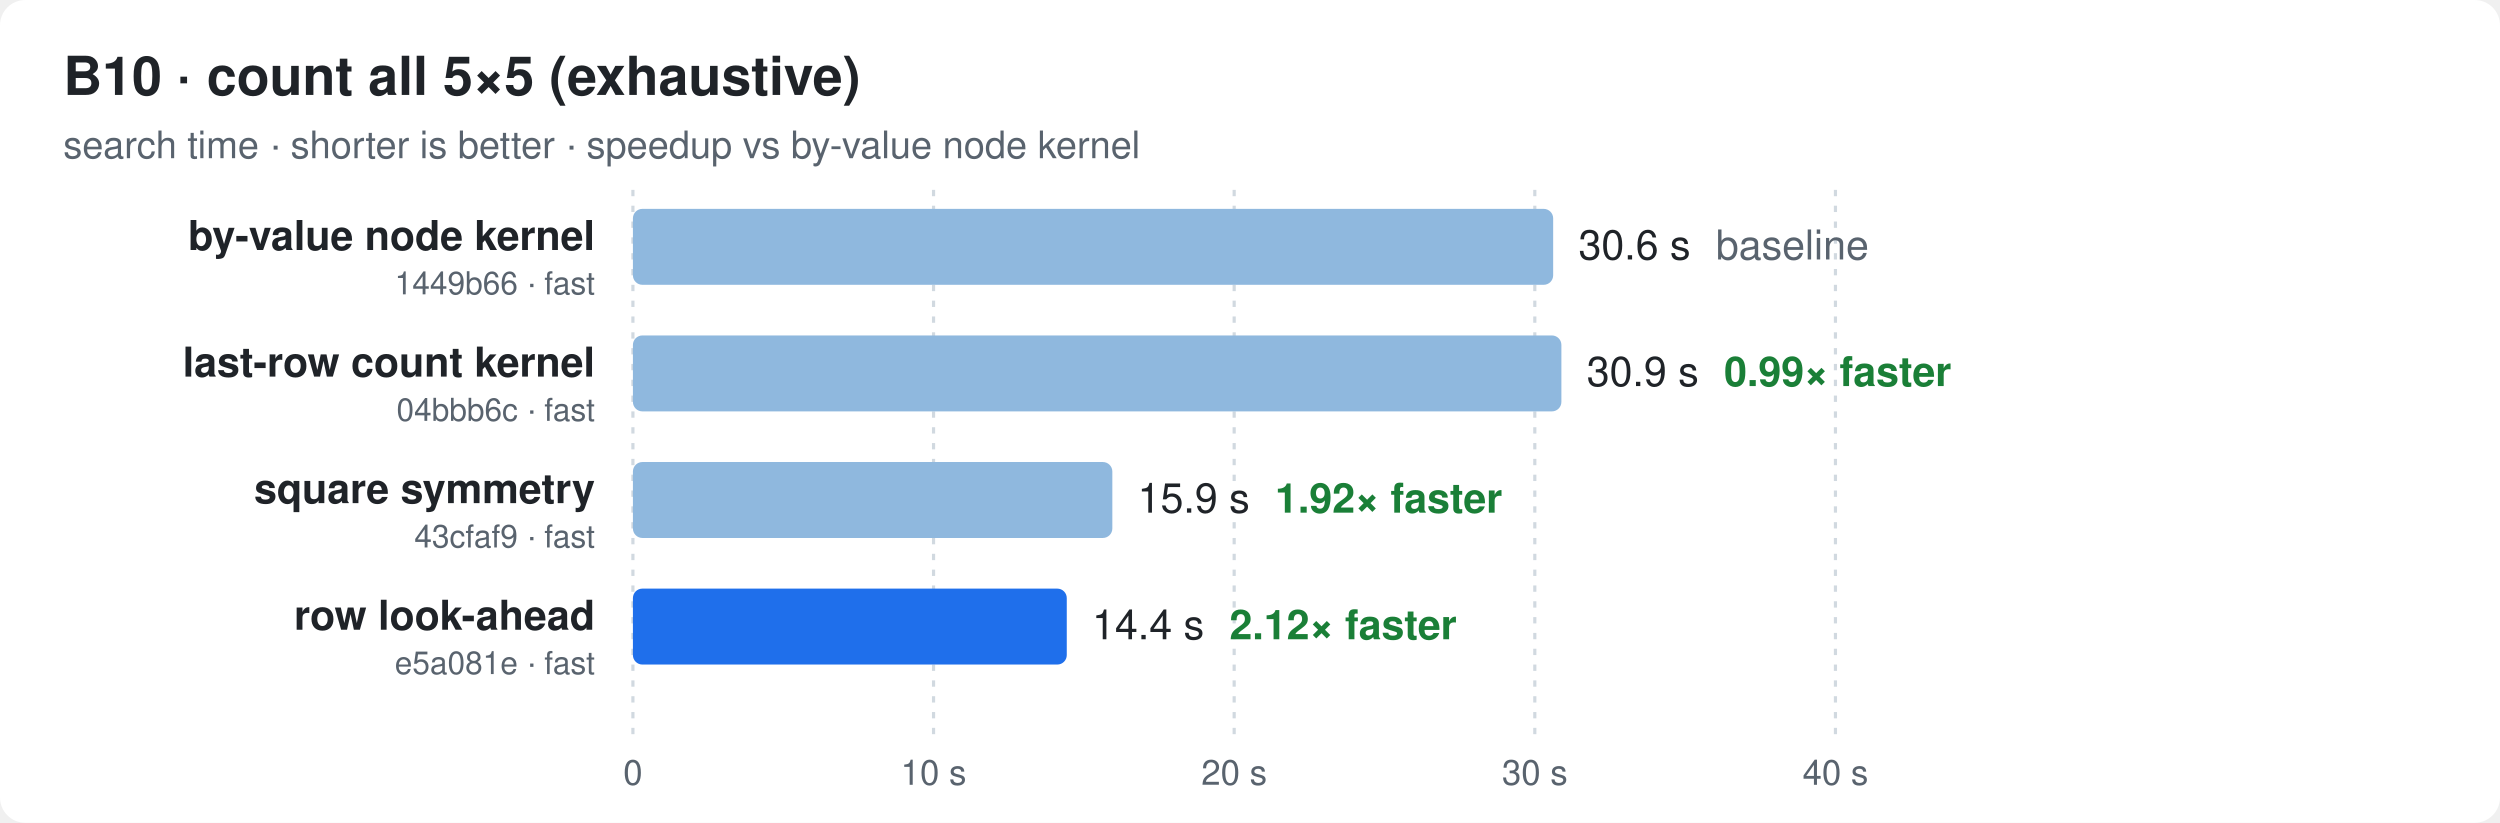
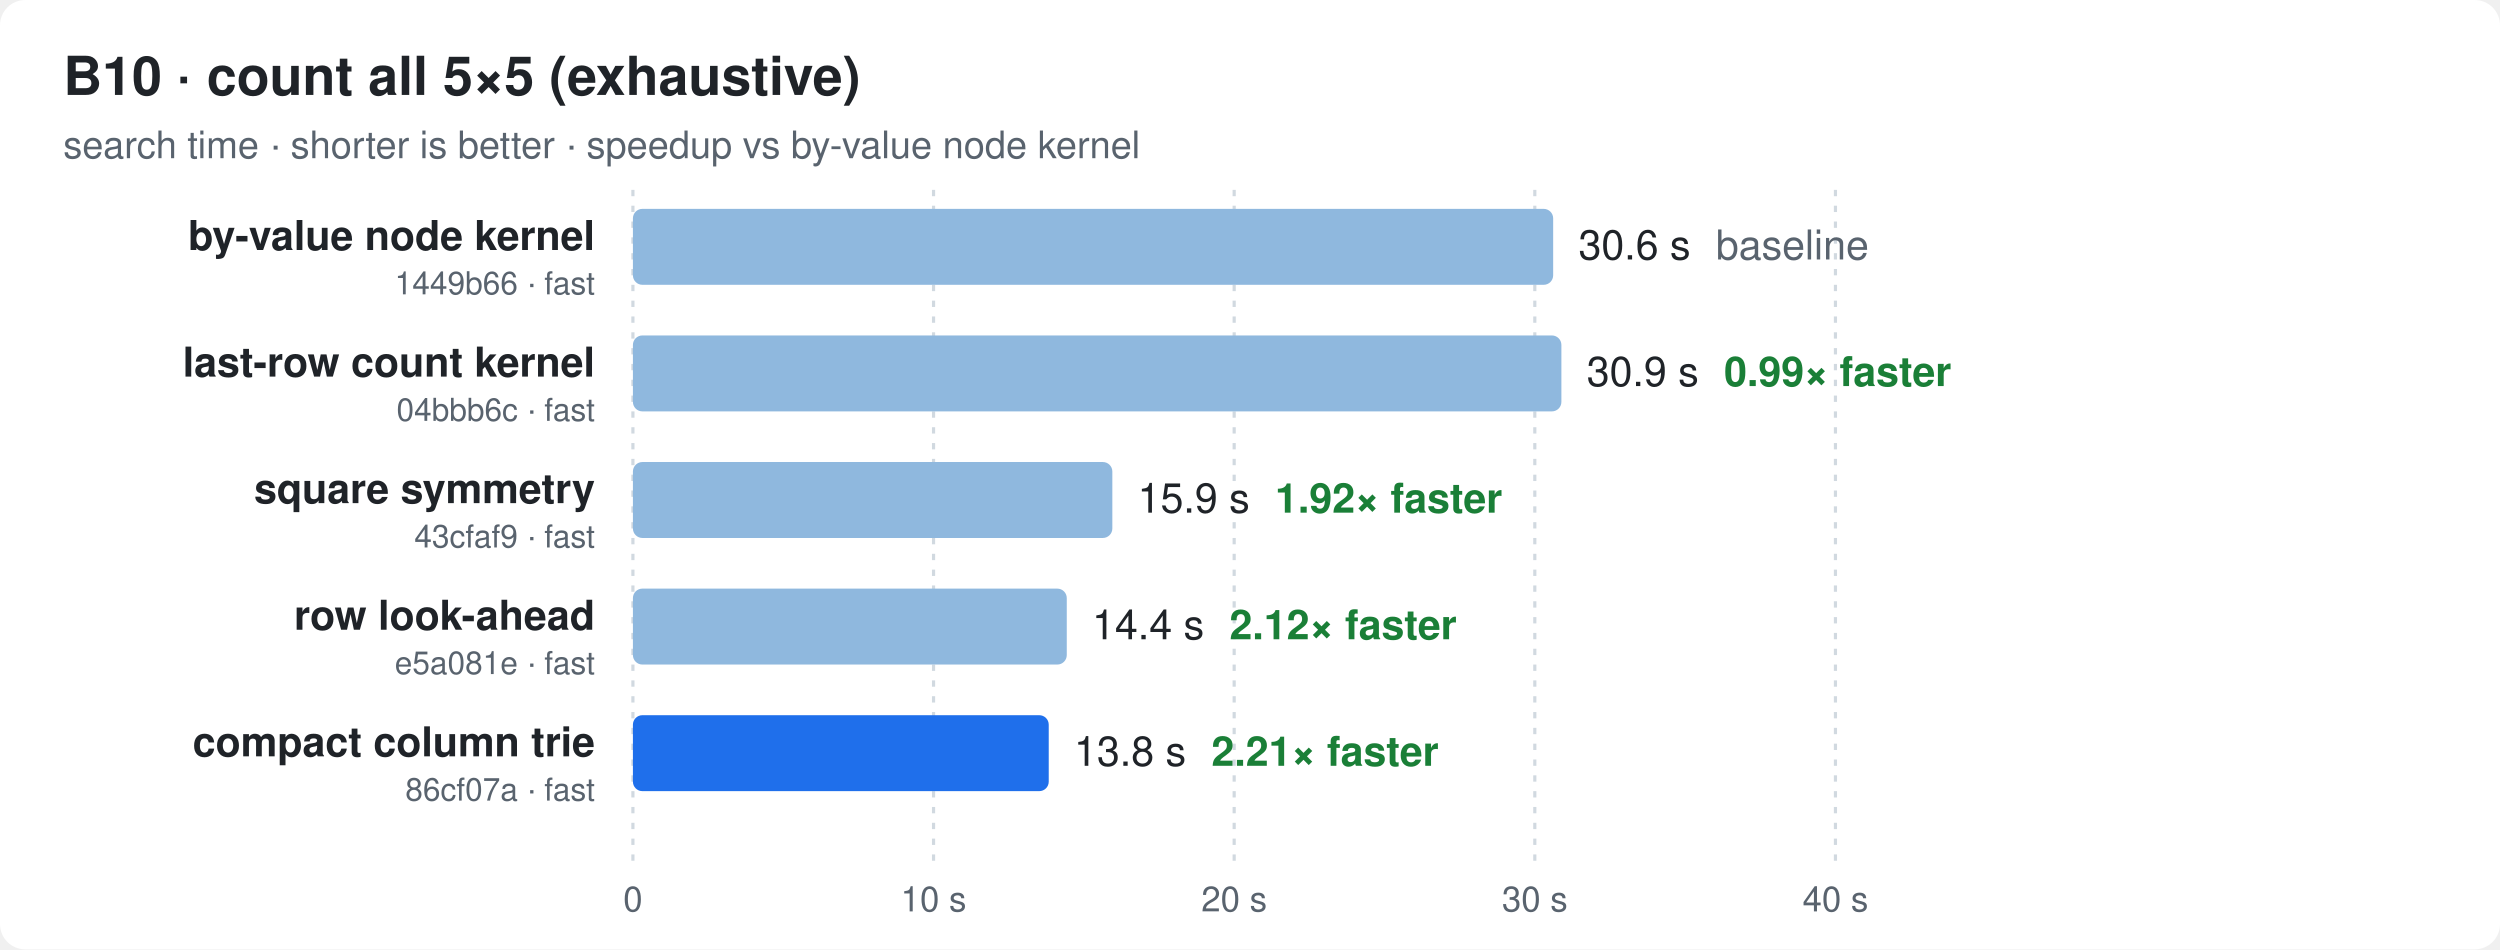
- <svg xmlns="http://www.w3.org/2000/svg" width="790" height="260" viewBox="0 0 790 260" font-family="ui-sans-serif,-apple-system,Segoe UI,Helvetica,Arial,sans-serif">
+ <svg xmlns="http://www.w3.org/2000/svg" width="790" height="300" viewBox="0 0 790 300" font-family="ui-sans-serif,-apple-system,Segoe UI,Helvetica,Arial,sans-serif">
  <style>
  .bg{fill:#ffffff} .t{fill:#1f2328} .m{fill:#59636e} .g{stroke:#d1d9e0}
  .bar{fill:#8fb8de} .best{fill:#1f6feb} .x{fill:#1a7f37;font-weight:600}
  @media (prefers-color-scheme: dark){
    .bg{fill:#0d1117} .t{fill:#e6edf3} .m{fill:#9198a1} .g{stroke:#30363d}
    .bar{fill:#2f5f8f} .best{fill:#4493f8} .x{fill:#3fb950}
  }
</style>
-   <rect class="bg" width="790" height="260" rx="8" />
+   <rect class="bg" width="790" height="300" rx="8" />
  <text class="t" x="20" y="30" font-size="17" font-weight="700">B10 · count all 5×5 (exhaustive)</text>
  <text class="m" x="20" y="50" font-size="12">search time · shorter is better · speedup vs by-value node kernel</text>
-   <line class="g" x1="200.0" x2="200.0" y1="60" y2="232" stroke-dasharray="2 3" />
-   <text class="m" x="200.0" y="248" font-size="11" text-anchor="middle">0</text>
-   <line class="g" x1="295.0" x2="295.0" y1="60" y2="232" stroke-dasharray="2 3" />
-   <text class="m" x="295.0" y="248" font-size="11" text-anchor="middle">10 s</text>
-   <line class="g" x1="390.0" x2="390.0" y1="60" y2="232" stroke-dasharray="2 3" />
-   <text class="m" x="390.0" y="248" font-size="11" text-anchor="middle">20 s</text>
-   <line class="g" x1="485.0" x2="485.0" y1="60" y2="232" stroke-dasharray="2 3" />
-   <text class="m" x="485.0" y="248" font-size="11" text-anchor="middle">30 s</text>
-   <line class="g" x1="580.0" x2="580.0" y1="60" y2="232" stroke-dasharray="2 3" />
-   <text class="m" x="580.0" y="248" font-size="11" text-anchor="middle">40 s</text>
+   <line class="g" x1="200.0" x2="200.0" y1="60" y2="272" stroke-dasharray="2 3" />
+   <text class="m" x="200.0" y="288" font-size="11" text-anchor="middle">0</text>
+   <line class="g" x1="295.0" x2="295.0" y1="60" y2="272" stroke-dasharray="2 3" />
+   <text class="m" x="295.0" y="288" font-size="11" text-anchor="middle">10 s</text>
+   <line class="g" x1="390.0" x2="390.0" y1="60" y2="272" stroke-dasharray="2 3" />
+   <text class="m" x="390.0" y="288" font-size="11" text-anchor="middle">20 s</text>
+   <line class="g" x1="485.0" x2="485.0" y1="60" y2="272" stroke-dasharray="2 3" />
+   <text class="m" x="485.0" y="288" font-size="11" text-anchor="middle">30 s</text>
+   <line class="g" x1="580.0" x2="580.0" y1="60" y2="272" stroke-dasharray="2 3" />
+   <text class="m" x="580.0" y="288" font-size="11" text-anchor="middle">40 s</text>
  <text class="t" x="188" y="79.0" font-size="13" font-weight="600" text-anchor="end">by-value node kernel</text>
  <text class="m" x="188" y="93.0" font-size="10" text-anchor="end">1449b66 · fast</text>
  <rect class="bar" x="200" y="66" width="290.8" height="24" rx="3" />
  <text class="t" x="498.8" y="82.0" font-size="13">30.6 s<tspan class="m" dx="8">baseline</tspan>
  </text>
  <text class="t" x="188" y="119.0" font-size="13" font-weight="600" text-anchor="end">last-row count kernel</text>
  <text class="m" x="188" y="133.0" font-size="10" text-anchor="end">04bbb6c · fast</text>
  <rect class="bar" x="200" y="106" width="293.4" height="24" rx="3" />
  <text class="t" x="501.4" y="122.0" font-size="13">30.9 s<tspan class="x" dx="8">0.99× faster</tspan>
  </text>
  <text class="t" x="188" y="159.0" font-size="13" font-weight="600" text-anchor="end">square symmetry</text>
  <text class="m" x="188" y="173.0" font-size="10" text-anchor="end">43cfaf9 · fast</text>
  <rect class="bar" x="200" y="146" width="151.5" height="24" rx="3" />
  <text class="t" x="359.5" y="162.0" font-size="13">15.9 s<tspan class="x" dx="8">1.92× faster</tspan>
  </text>
  <text class="t" x="188" y="199.0" font-size="13" font-weight="600" text-anchor="end">row look-ahead</text>
  <text class="m" x="188" y="213.0" font-size="10" text-anchor="end">e5a081e · fast</text>
-   <rect class="best" x="200" y="186" width="137.1" height="24" rx="3" />
+   <rect class="bar" x="200" y="186" width="137.1" height="24" rx="3" />
  <text class="t" x="345.1" y="202.0" font-size="13">14.4 s<tspan class="x" dx="8">2.12× faster</tspan>
  </text>
+   <text class="t" x="188" y="239.0" font-size="13" font-weight="600" text-anchor="end">compact column trie</text>
+   <text class="m" x="188" y="253.0" font-size="10" text-anchor="end">86cf07a · fast</text>
+   <rect class="best" x="200" y="226" width="131.4" height="24" rx="3" />
+   <text class="t" x="339.4" y="242.0" font-size="13">13.8 s<tspan class="x" dx="8">2.21× faster</tspan>
+   </text>
</svg>
